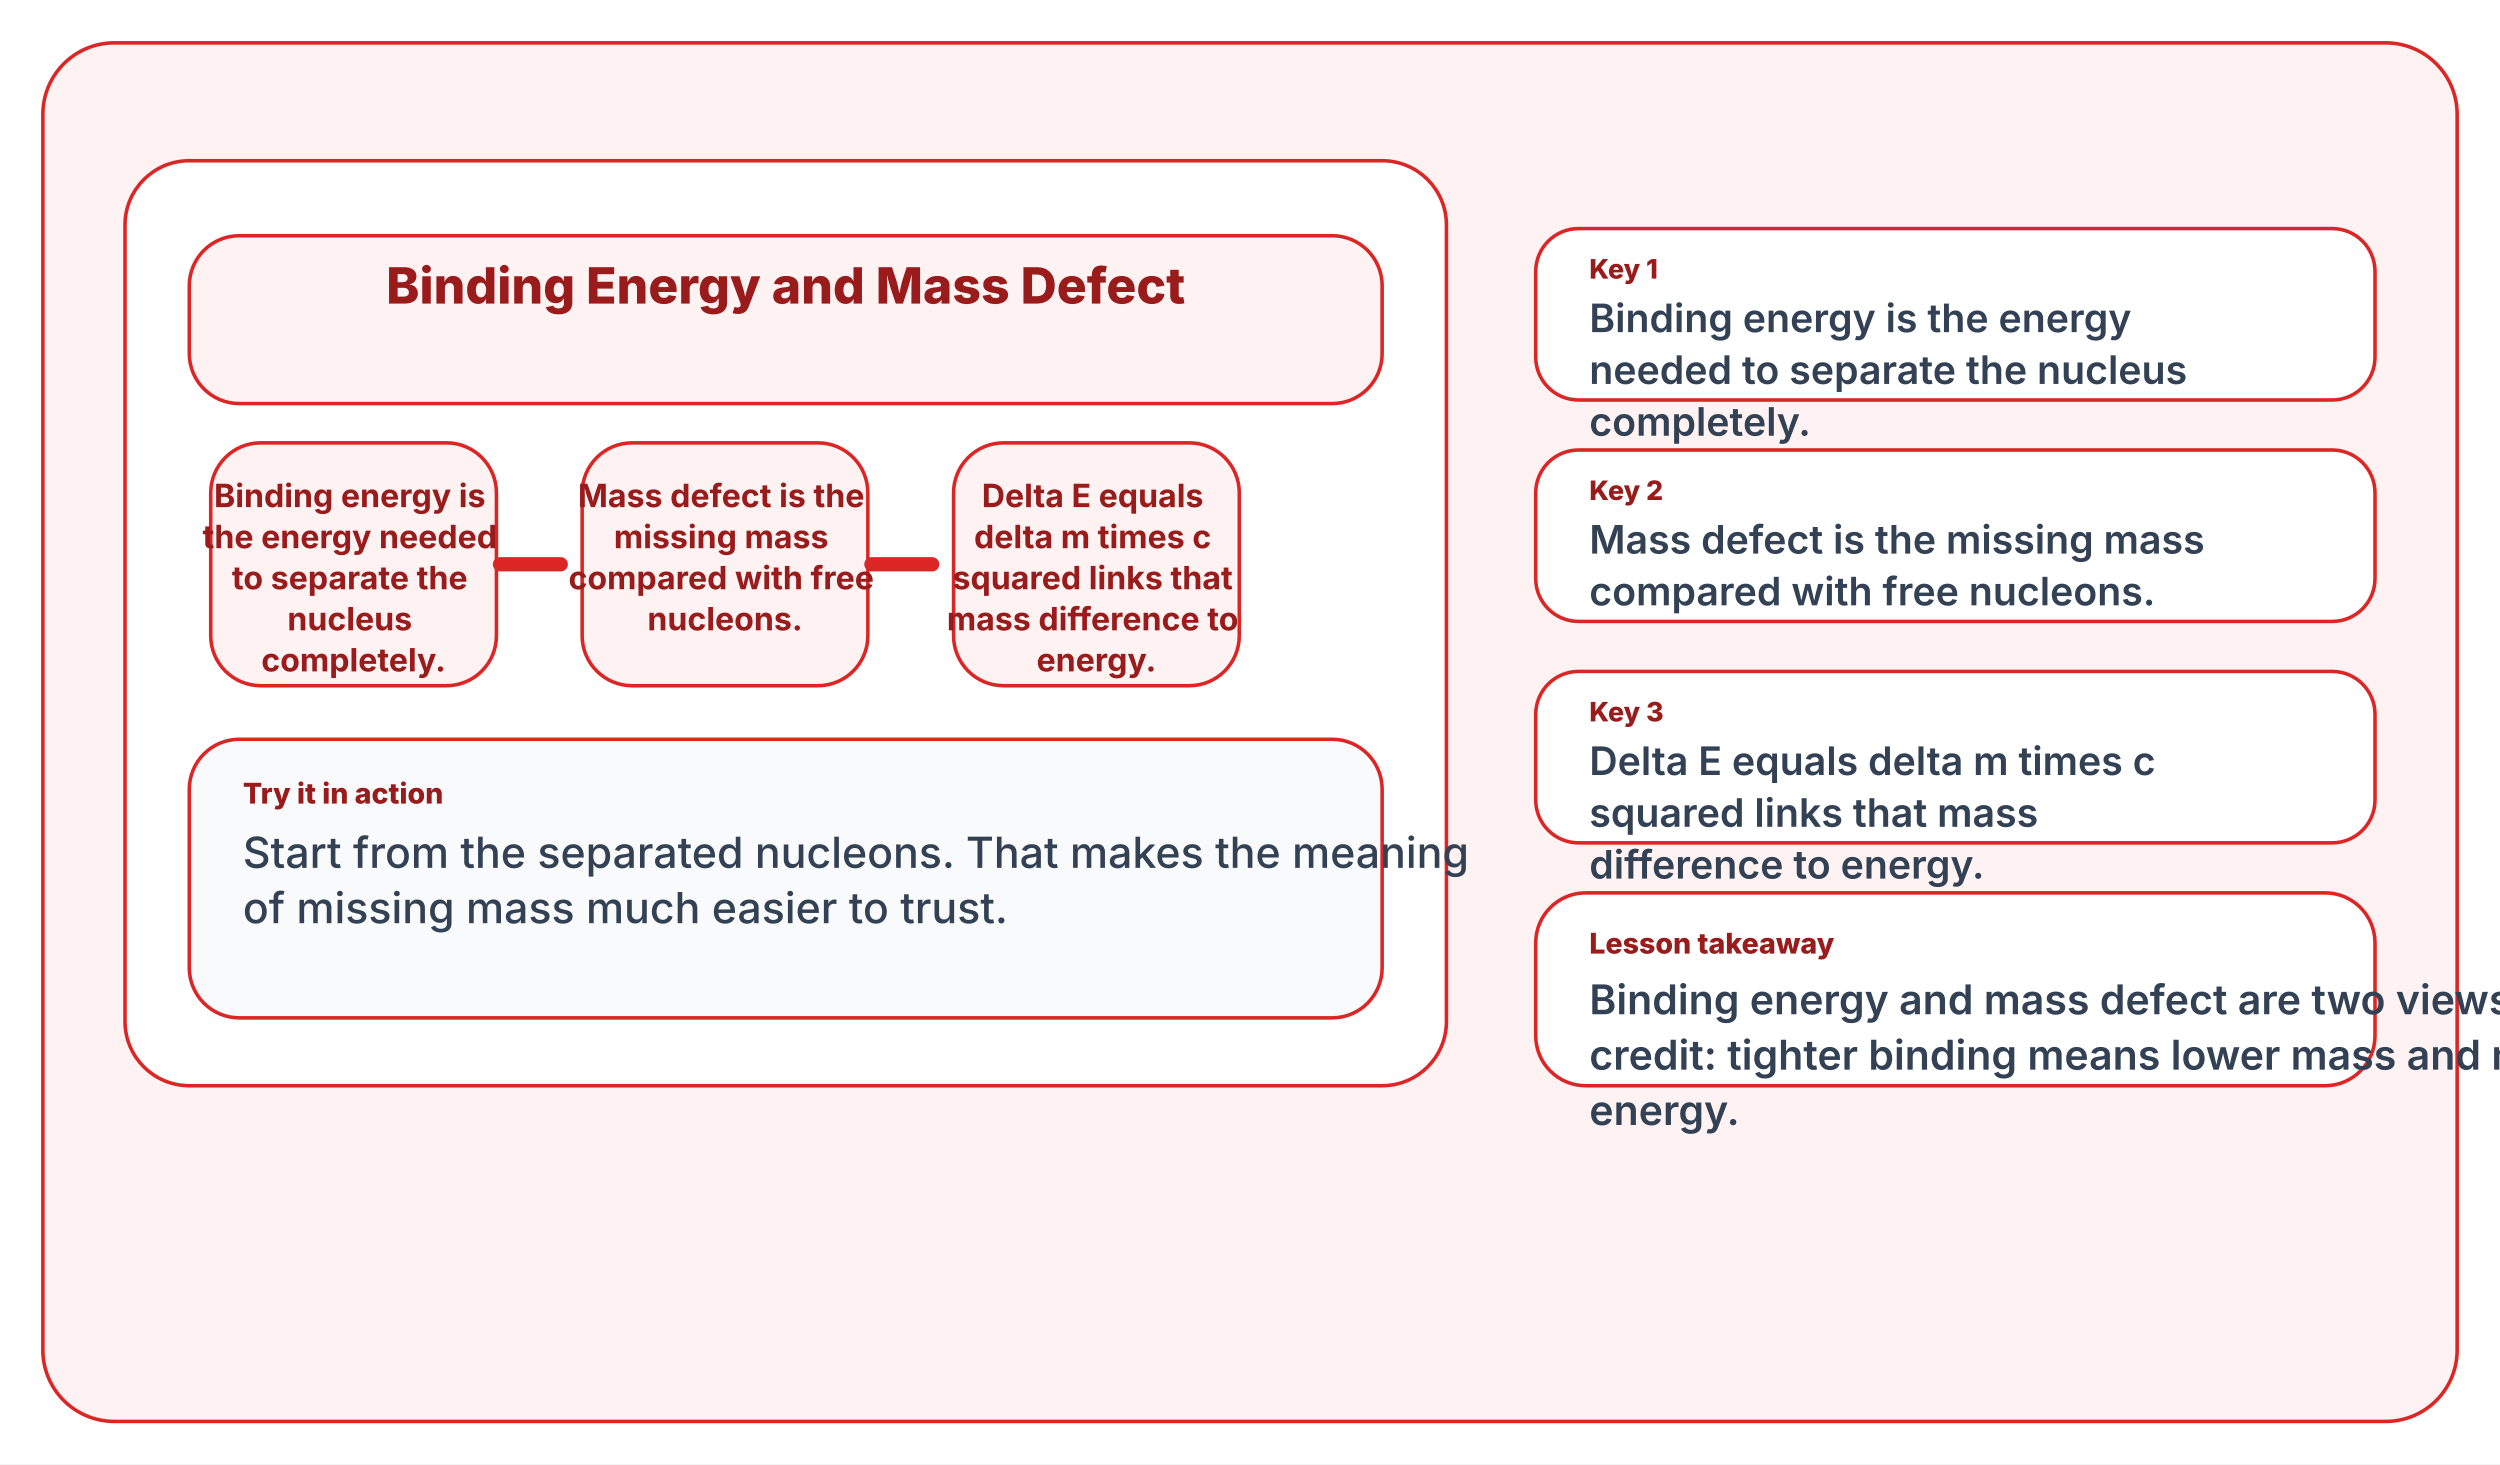
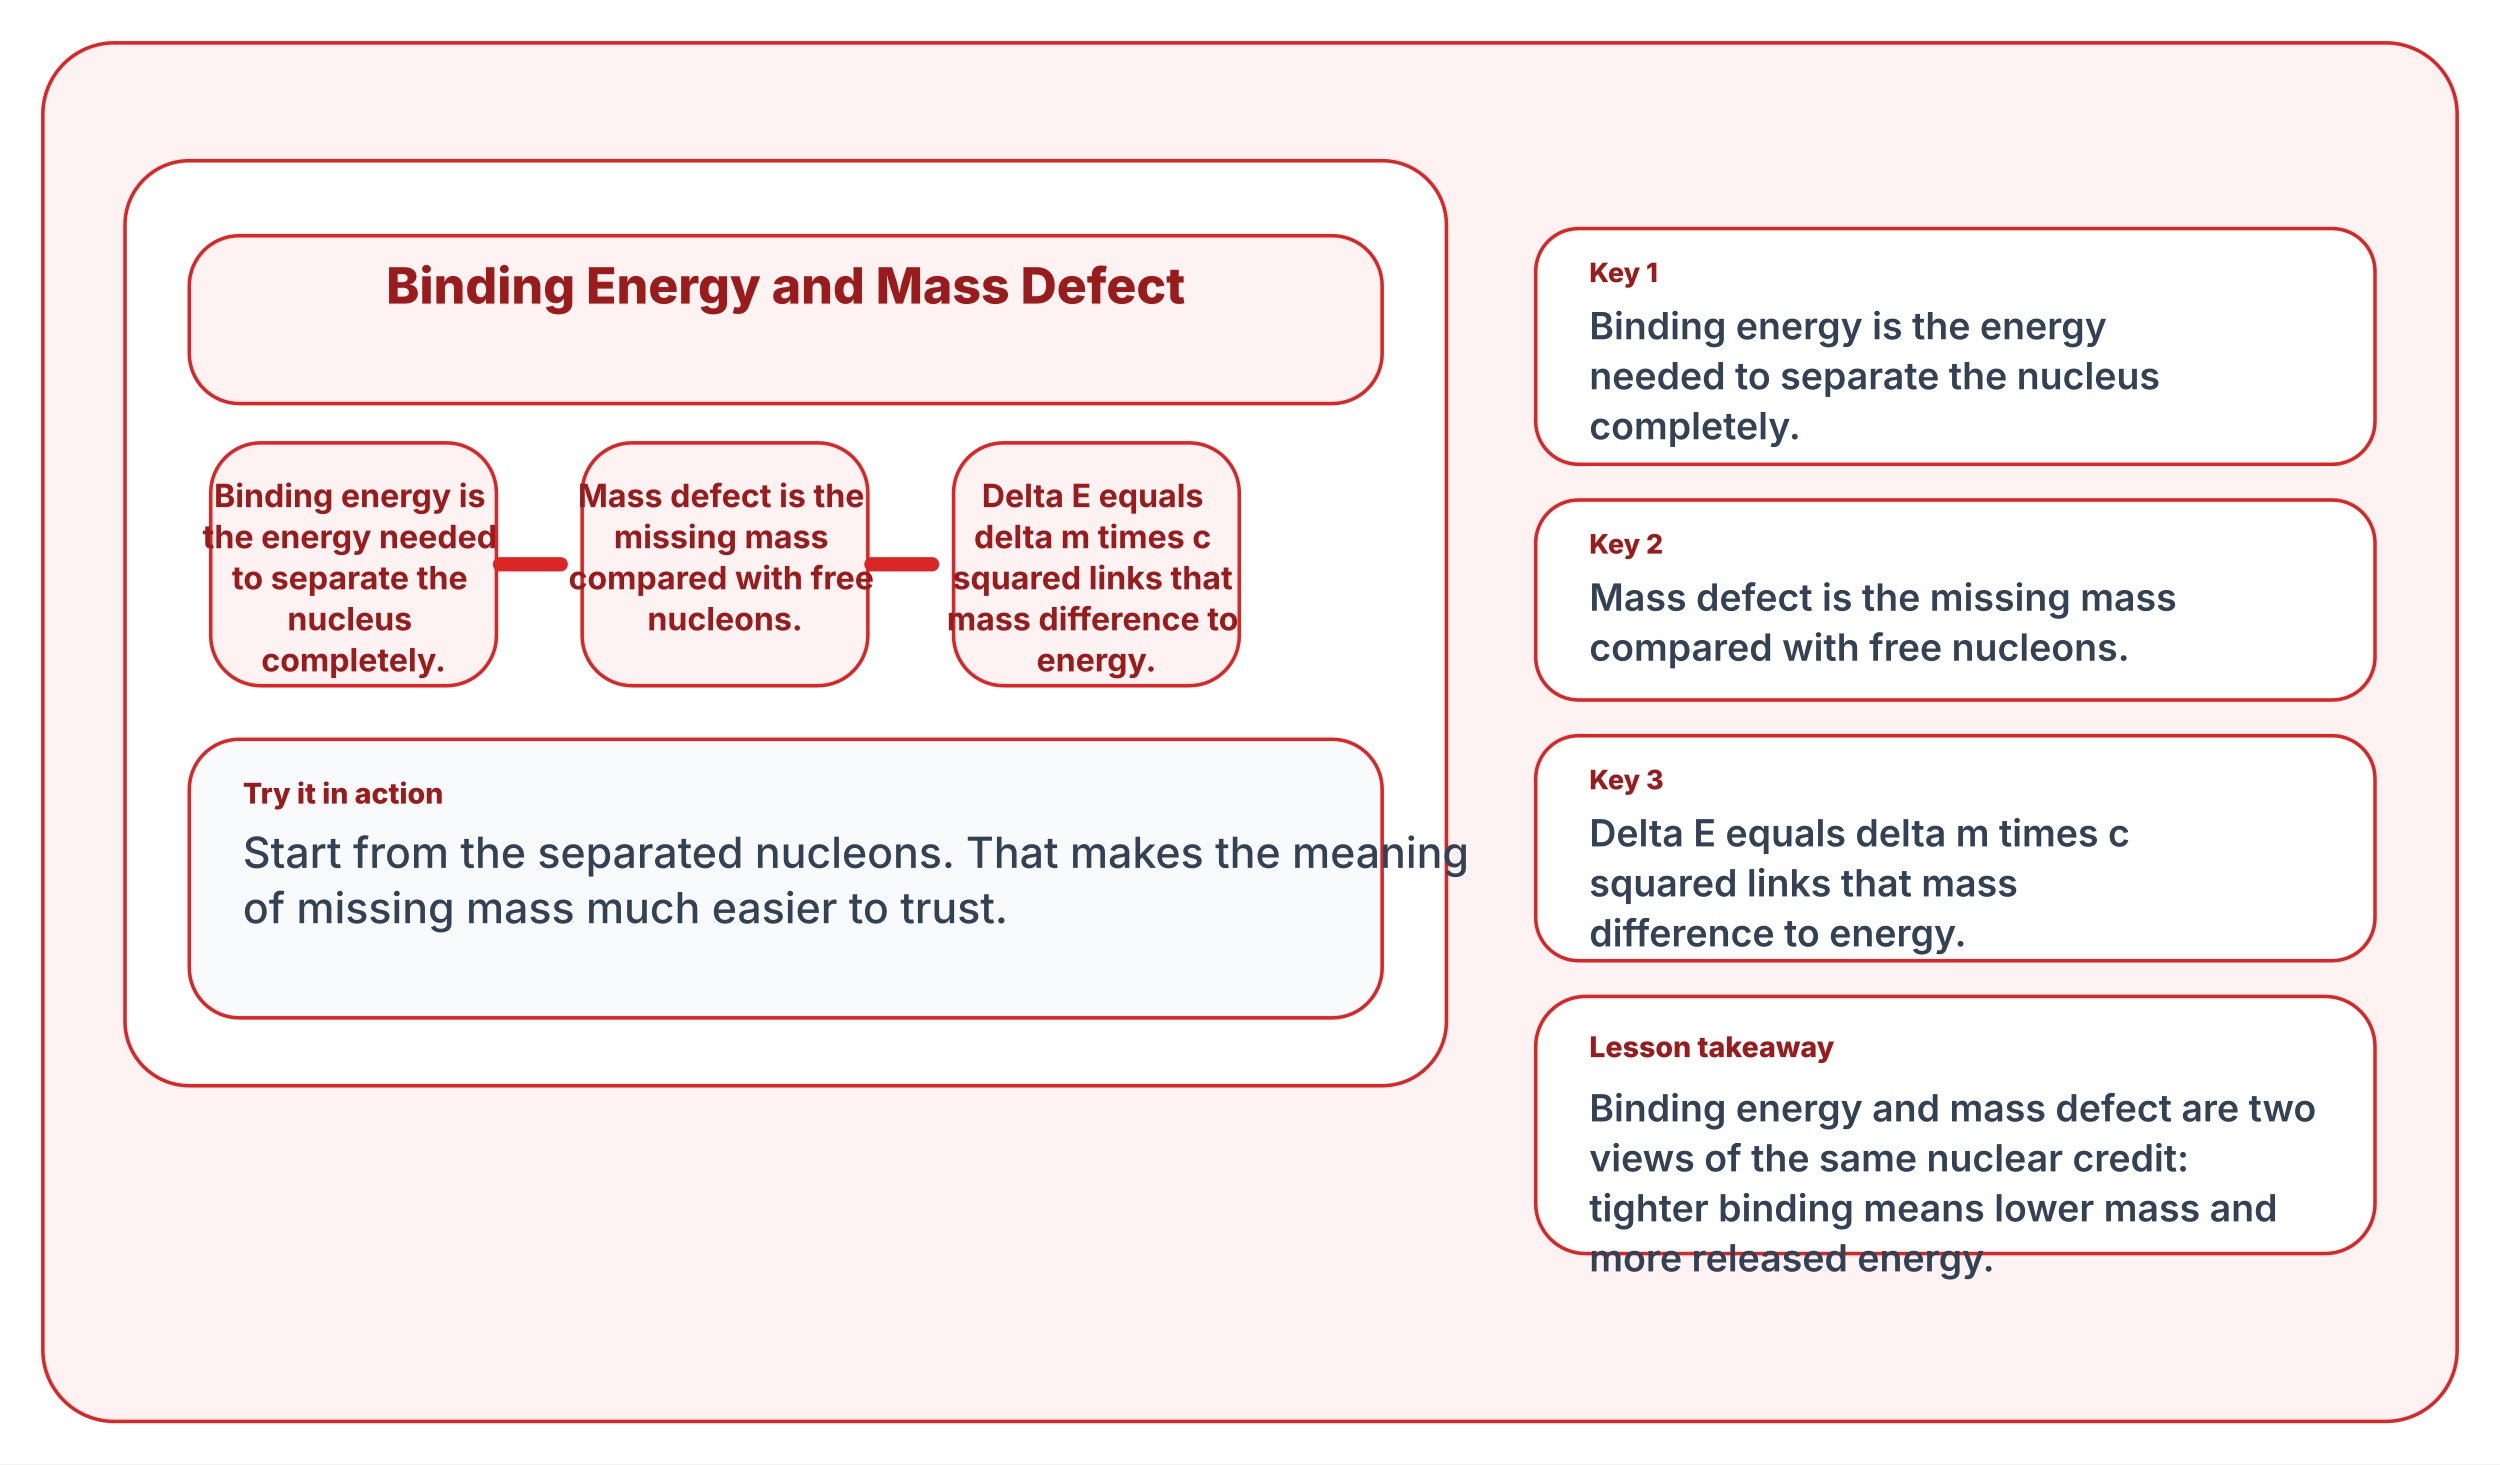
<svg xmlns="http://www.w3.org/2000/svg" width="1400" height="820" viewBox="0 0 1400 820">
  <rect width="1400" height="820" fill="#ffffff" />
  <rect x="24" y="24" width="1352" height="772" rx="40" fill="#fef2f2" stroke="#dc2626" stroke-width="2" />
  <rect x="70" y="90" width="740" height="518" rx="36" fill="#ffffff" stroke="#dc2626" stroke-width="2" />
  <rect x="106" y="132" width="668" height="94" rx="28" fill="#fef2f2" stroke="#dc2626" stroke-width="2" />
  <text x="440" y="170" fill="#991b1b" font-size="28" font-family="Inter, Segoe UI, Arial, sans-serif" font-weight="800" text-anchor="middle">
    <tspan x="440" dy="0">Binding Energy and Mass Defect</tspan>
  </text>
  <rect x="118" y="248" width="160" height="136" rx="28" fill="#fef2f2" stroke="#dc2626" stroke-width="2" />
  <text x="198" y="284" fill="#991b1b" font-size="18" font-family="Inter, Segoe UI, Arial, sans-serif" font-weight="700" text-anchor="middle">
    <tspan x="198" dy="0">Binding energy is</tspan>
    <tspan x="198" dy="23">the energy needed</tspan>
    <tspan x="198" dy="23">to separate the</tspan>
    <tspan x="198" dy="23">nucleus</tspan>
    <tspan x="198" dy="23">completely.</tspan>
  </text>
  <rect x="326" y="248" width="160" height="136" rx="28" fill="#fef2f2" stroke="#dc2626" stroke-width="2" />
  <text x="406" y="284" fill="#991b1b" font-size="18" font-family="Inter, Segoe UI, Arial, sans-serif" font-weight="700" text-anchor="middle">
    <tspan x="406" dy="0">Mass defect is the</tspan>
    <tspan x="406" dy="23">missing mass</tspan>
    <tspan x="406" dy="23">compared with free</tspan>
    <tspan x="406" dy="23">nucleons.</tspan>
  </text>
  <rect x="534" y="248" width="160" height="136" rx="28" fill="#fef2f2" stroke="#dc2626" stroke-width="2" />
  <text x="614" y="284" fill="#991b1b" font-size="18" font-family="Inter, Segoe UI, Arial, sans-serif" font-weight="700" text-anchor="middle">
    <tspan x="614" dy="0">Delta E equals</tspan>
    <tspan x="614" dy="23">delta m times c</tspan>
    <tspan x="614" dy="23">squared links that</tspan>
    <tspan x="614" dy="23">mass difference to</tspan>
    <tspan x="614" dy="23">energy.</tspan>
  </text>
  <line x1="280" y1="316" x2="314" y2="316" stroke="#dc2626" stroke-width="8" stroke-linecap="round" />
  <line x1="488" y1="316" x2="522" y2="316" stroke="#dc2626" stroke-width="8" stroke-linecap="round" />
  <rect x="106" y="414" width="668" height="156" rx="28" fill="#f8fafc" stroke="#dc2626" stroke-width="2" />
  <text x="136" y="450" fill="#991b1b" font-size="16" font-family="Inter, Segoe UI, Arial, sans-serif" font-weight="800" text-anchor="start">
    <tspan x="136" dy="0">Try it in action</tspan>
  </text>
  <text x="136" y="486" fill="#334155" font-size="24" font-family="Inter, Segoe UI, Arial, sans-serif" font-weight="500" text-anchor="start">
    <tspan x="136" dy="0">Start from the separated nucleons. That makes the meaning</tspan>
    <tspan x="136" dy="31">of missing mass much easier to trust.</tspan>
  </text>
-   <rect x="860" y="128" width="470" height="96" rx="24" fill="#ffffff" stroke="#dc2626" stroke-width="2" />
-   <text x="890" y="156" fill="#991b1b" font-size="15" font-family="Inter, Segoe UI, Arial, sans-serif" font-weight="800" text-anchor="start">
+   <rect x="860" y="128" width="470" height="132" rx="24" fill="#ffffff" stroke="#dc2626" stroke-width="2" />
+   <text x="890" y="158" fill="#991b1b" font-size="15" font-family="Inter, Segoe UI, Arial, sans-serif" font-weight="800" text-anchor="start">
    <tspan x="890" dy="0">Key 1</tspan>
  </text>
-   <text x="890" y="186" fill="#334155" font-size="22" font-family="Inter, Segoe UI, Arial, sans-serif" font-weight="600" text-anchor="start">
+   <text x="890" y="190" fill="#334155" font-size="21" font-family="Inter, Segoe UI, Arial, sans-serif" font-weight="600" text-anchor="start">
    <tspan x="890" dy="0">Binding energy is the energy</tspan>
-     <tspan x="890" dy="29">needed to separate the nucleus</tspan>
-     <tspan x="890" dy="29">completely.</tspan>
+     <tspan x="890" dy="28">needed to separate the nucleus</tspan>
+     <tspan x="890" dy="28">completely.</tspan>
  </text>
-   <rect x="860" y="252" width="470" height="96" rx="24" fill="#ffffff" stroke="#dc2626" stroke-width="2" />
-   <text x="890" y="280" fill="#991b1b" font-size="15" font-family="Inter, Segoe UI, Arial, sans-serif" font-weight="800" text-anchor="start">
+   <rect x="860" y="280" width="470" height="112" rx="24" fill="#ffffff" stroke="#dc2626" stroke-width="2" />
+   <text x="890" y="310" fill="#991b1b" font-size="15" font-family="Inter, Segoe UI, Arial, sans-serif" font-weight="800" text-anchor="start">
    <tspan x="890" dy="0">Key 2</tspan>
  </text>
-   <text x="890" y="310" fill="#334155" font-size="22" font-family="Inter, Segoe UI, Arial, sans-serif" font-weight="600" text-anchor="start">
+   <text x="890" y="342" fill="#334155" font-size="21" font-family="Inter, Segoe UI, Arial, sans-serif" font-weight="600" text-anchor="start">
    <tspan x="890" dy="0">Mass defect is the missing mass</tspan>
-     <tspan x="890" dy="29">compared with free nucleons.</tspan>
+     <tspan x="890" dy="28">compared with free nucleons.</tspan>
  </text>
-   <rect x="860" y="376" width="470" height="96" rx="24" fill="#ffffff" stroke="#dc2626" stroke-width="2" />
-   <text x="890" y="404" fill="#991b1b" font-size="15" font-family="Inter, Segoe UI, Arial, sans-serif" font-weight="800" text-anchor="start">
+   <rect x="860" y="412" width="470" height="126" rx="24" fill="#ffffff" stroke="#dc2626" stroke-width="2" />
+   <text x="890" y="442" fill="#991b1b" font-size="15" font-family="Inter, Segoe UI, Arial, sans-serif" font-weight="800" text-anchor="start">
    <tspan x="890" dy="0">Key 3</tspan>
  </text>
-   <text x="890" y="434" fill="#334155" font-size="22" font-family="Inter, Segoe UI, Arial, sans-serif" font-weight="600" text-anchor="start">
+   <text x="890" y="474" fill="#334155" font-size="21" font-family="Inter, Segoe UI, Arial, sans-serif" font-weight="600" text-anchor="start">
    <tspan x="890" dy="0">Delta E equals delta m times c</tspan>
-     <tspan x="890" dy="29">squared links that mass</tspan>
-     <tspan x="890" dy="29">difference to energy.</tspan>
+     <tspan x="890" dy="28">squared links that mass</tspan>
+     <tspan x="890" dy="28">difference to energy.</tspan>
  </text>
-   <rect x="860" y="500" width="470" height="108" rx="28" fill="#ffffff" stroke="#dc2626" stroke-width="2" />
-   <text x="890" y="534" fill="#991b1b" font-size="16" font-family="Inter, Segoe UI, Arial, sans-serif" font-weight="800" text-anchor="start">
+   <rect x="860" y="558" width="470" height="144" rx="28" fill="#ffffff" stroke="#dc2626" stroke-width="2" />
+   <text x="890" y="592" fill="#991b1b" font-size="16" font-family="Inter, Segoe UI, Arial, sans-serif" font-weight="800" text-anchor="start">
    <tspan x="890" dy="0">Lesson takeaway</tspan>
  </text>
-   <text x="890" y="568" fill="#334155" font-size="23" font-family="Inter, Segoe UI, Arial, sans-serif" font-weight="600" text-anchor="start">
-     <tspan x="890" dy="0">Binding energy and mass defect are two views of the same nuclear</tspan>
-     <tspan x="890" dy="31">credit: tighter binding means lower mass and more released</tspan>
-     <tspan x="890" dy="31">energy.</tspan>
+   <text x="890" y="628" fill="#334155" font-size="21" font-family="Inter, Segoe UI, Arial, sans-serif" font-weight="600" text-anchor="start">
+     <tspan x="890" dy="0">Binding energy and mass defect are two</tspan>
+     <tspan x="890" dy="28">views of the same nuclear credit:</tspan>
+     <tspan x="890" dy="28">tighter binding means lower mass and</tspan>
+     <tspan x="890" dy="28">more released energy.</tspan>
  </text>
</svg>
